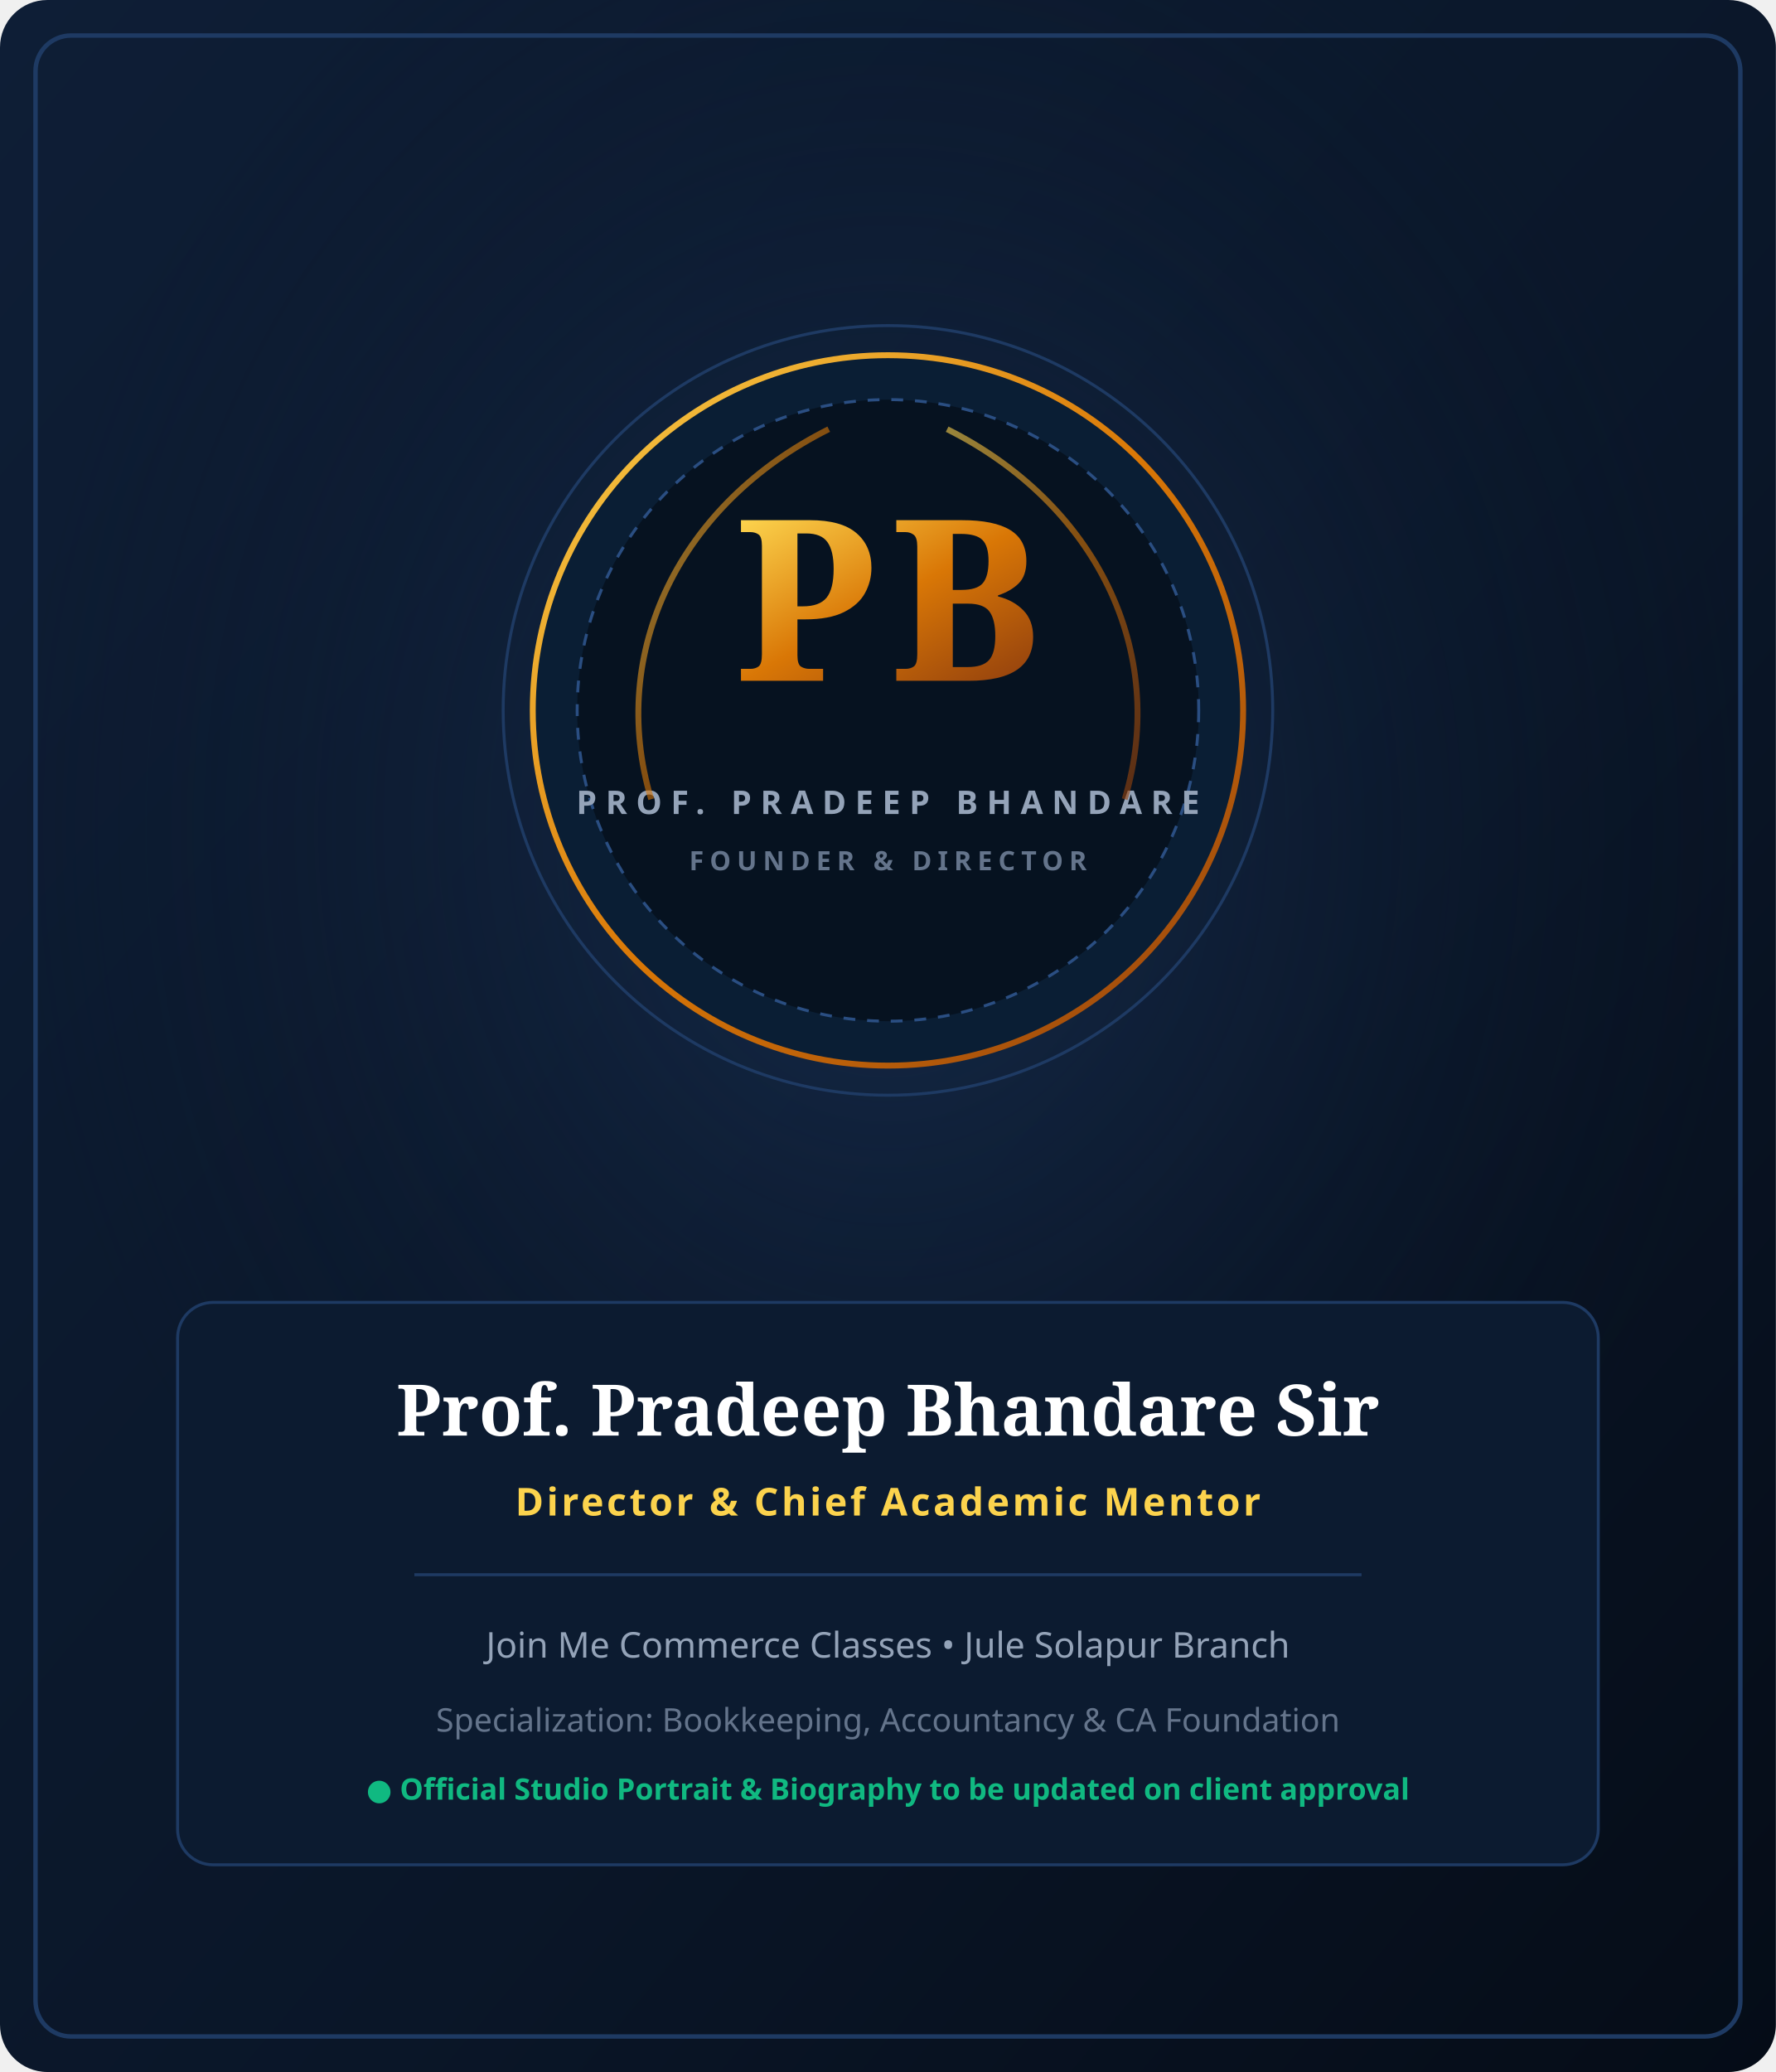
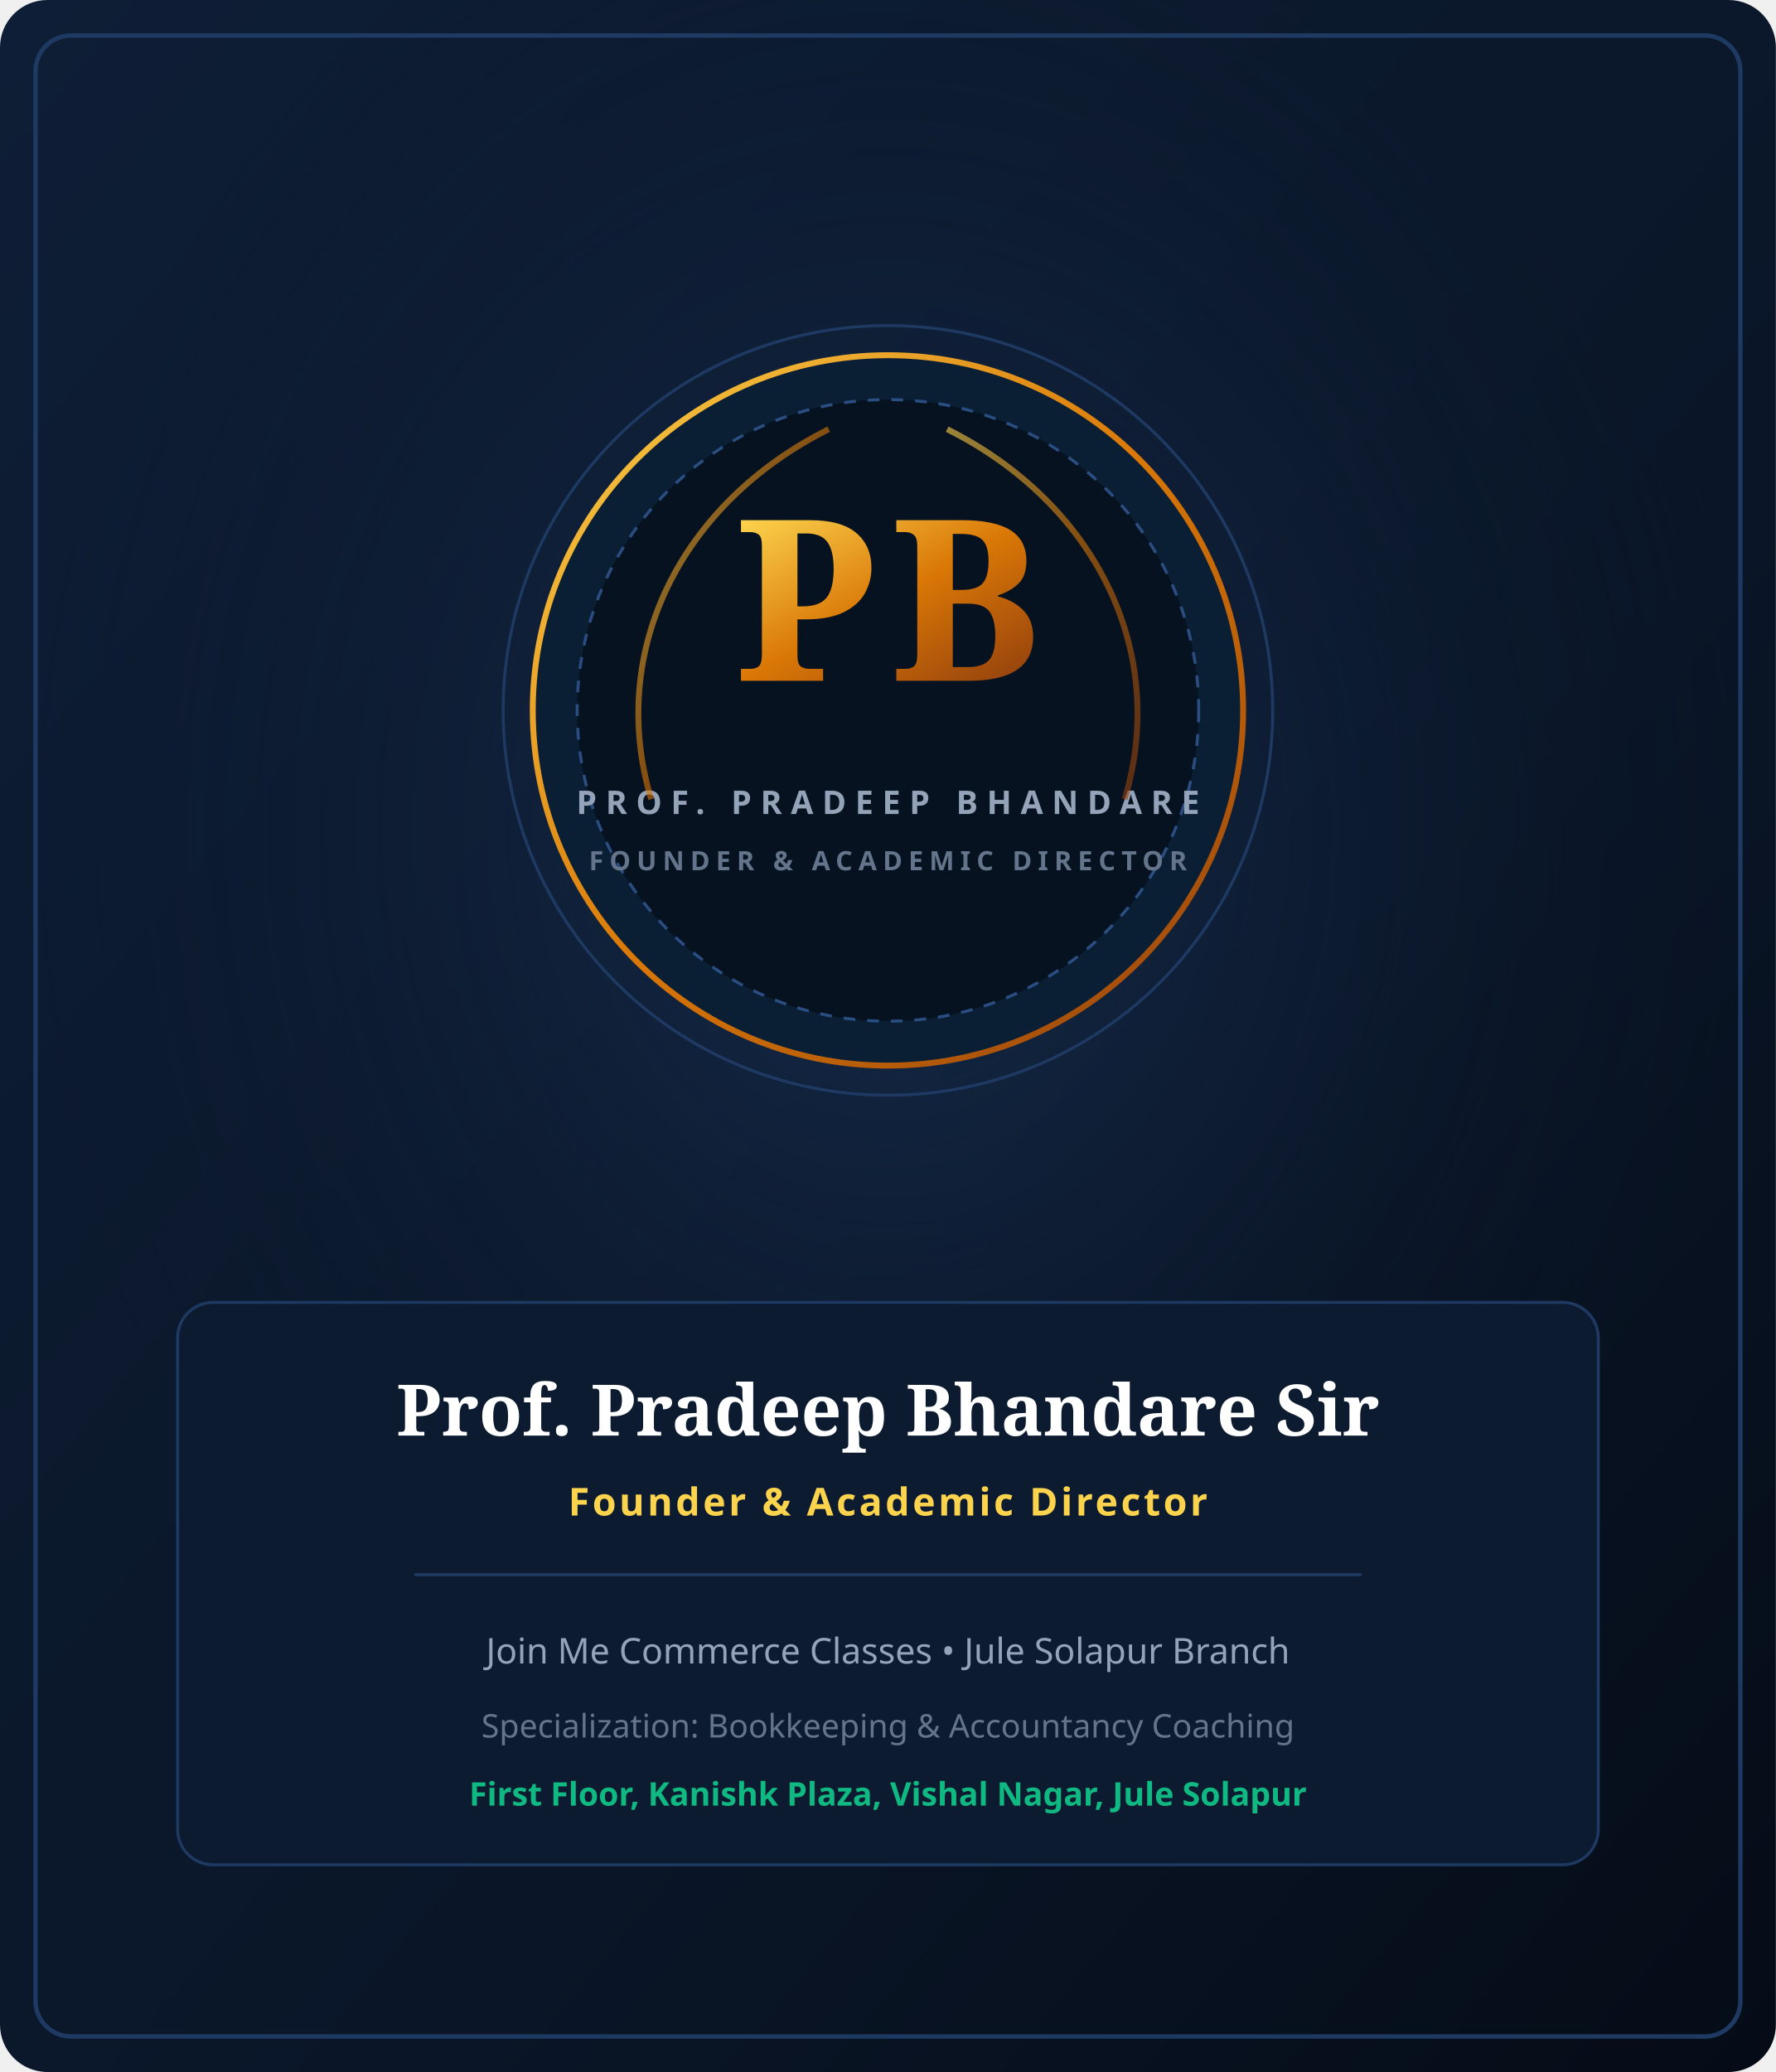
<svg xmlns="http://www.w3.org/2000/svg" viewBox="0 0 600 700" width="100%" height="100%">
  <defs>
    <linearGradient id="facBg" x1="0%" y1="0%" x2="100%" y2="100%">
      <stop offset="0%" stop-color="#0E1E36" />
      <stop offset="60%" stop-color="#0A1628" />
      <stop offset="100%" stop-color="#050C17" />
    </linearGradient>
    <linearGradient id="facGold" x1="0%" y1="0%" x2="100%" y2="100%">
      <stop offset="0%" stop-color="#FCD34D" />
      <stop offset="50%" stop-color="#D97706" />
      <stop offset="100%" stop-color="#92400E" />
    </linearGradient>
    <radialGradient id="halo" cx="50%" cy="40%" r="50%">
      <stop offset="0%" stop-color="#1E3A63" stop-opacity="0.6" />
      <stop offset="100%" stop-color="#0A1628" stop-opacity="0" />
    </radialGradient>
  </defs>
  <rect width="600" height="700" rx="16" fill="url(#facBg)" />
  <rect width="600" height="700" rx="16" fill="url(#halo)" />
  <rect x="12" y="12" width="576" height="676" rx="12" fill="none" stroke="#1E3A63" stroke-width="1.5" />
  <g transform="translate(300, 240)">
    <circle r="130" fill="none" stroke="#1E3A63" stroke-width="1" />
    <circle r="120" fill="#0A1E34" stroke="url(#facGold)" stroke-width="2" />
    <circle r="105" fill="#061220" stroke="#2A4E82" stroke-width="1" stroke-dasharray="4 4" />
-     <text y="-10" font-family="'Playfair Display', serif" font-size="76" font-weight="700" fill="url(#facGold)" text-anchor="middle" letter-spacing="4">
+     <text y="-10" font-family="'Playfair Display', Georgia, serif" font-size="76" font-weight="700" fill="url(#facGold)" text-anchor="middle" letter-spacing="4">
      PB
    </text>
    <text y="35" font-family="'Plus Jakarta Sans', system-ui, sans-serif" font-size="11" font-weight="700" fill="#94A3B8" text-anchor="middle" letter-spacing="3">
      PROF. PRADEEP BHANDARE
    </text>
    <text y="54" font-family="'Plus Jakarta Sans', system-ui, sans-serif" font-size="9" font-weight="600" fill="#64748B" text-anchor="middle" letter-spacing="2">
-       FOUNDER &amp; DIRECTOR
+       FOUNDER &amp; ACADEMIC DIRECTOR
    </text>
    <path d="M -80 30 C -95 -20, -70 -70, -20 -95" fill="none" stroke="url(#facGold)" stroke-width="2" opacity="0.6" />
    <path d="M 80 30 C 95 -20, 70 -70, 20 -95" fill="none" stroke="url(#facGold)" stroke-width="2" opacity="0.6" />
  </g>
  <g transform="translate(60, 440)">
    <rect width="480" height="190" rx="12" fill="#0C1B30" stroke="#1E3A63" stroke-width="1" />
-     <text x="240" y="45" font-family="'Playfair Display', serif" font-size="24" font-weight="700" fill="#FFFFFF" text-anchor="middle">
+     <text x="240" y="45" font-family="'Playfair Display', Georgia, serif" font-size="24" font-weight="700" fill="#FFFFFF" text-anchor="middle">
      Prof. Pradeep Bhandare Sir
    </text>
    <text x="240" y="72" font-family="'Plus Jakarta Sans', system-ui, sans-serif" font-size="13" font-weight="600" fill="#FCD34D" text-anchor="middle" letter-spacing="1">
-       Director &amp; Chief Academic Mentor
+       Founder &amp; Academic Director
    </text>
    <line x1="80" y1="92" x2="400" y2="92" stroke="#1E3A63" stroke-width="1" />
-     <text x="240" y="120" font-family="'Plus Jakarta Sans', system-ui, sans-serif" font-size="12" fill="#94A3B8" text-anchor="middle">
+     <text x="240" y="122" font-family="'Plus Jakarta Sans', system-ui, sans-serif" font-size="12" fill="#94A3B8" text-anchor="middle">
      Join Me Commerce Classes • Jule Solapur Branch
    </text>
-     <text x="240" y="145" font-family="'Plus Jakarta Sans', system-ui, sans-serif" font-size="11" fill="#64748B" text-anchor="middle">
-       Specialization: Bookkeeping, Accountancy &amp; CA Foundation
+     <text x="240" y="147" font-family="'Plus Jakarta Sans', system-ui, sans-serif" font-size="11" fill="#64748B" text-anchor="middle">
+       Specialization: Bookkeeping &amp; Accountancy Coaching
    </text>
-     <text x="240" y="168" font-family="'Plus Jakarta Sans', system-ui, sans-serif" font-size="10" fill="#10B981" font-weight="600" text-anchor="middle">
-       ● Official Studio Portrait &amp; Biography to be updated on client approval
+     <text x="240" y="170" font-family="'Plus Jakarta Sans', system-ui, sans-serif" font-size="11" fill="#10B981" font-weight="600" text-anchor="middle">
+       First Floor, Kanishk Plaza, Vishal Nagar, Jule Solapur
    </text>
  </g>
</svg>
